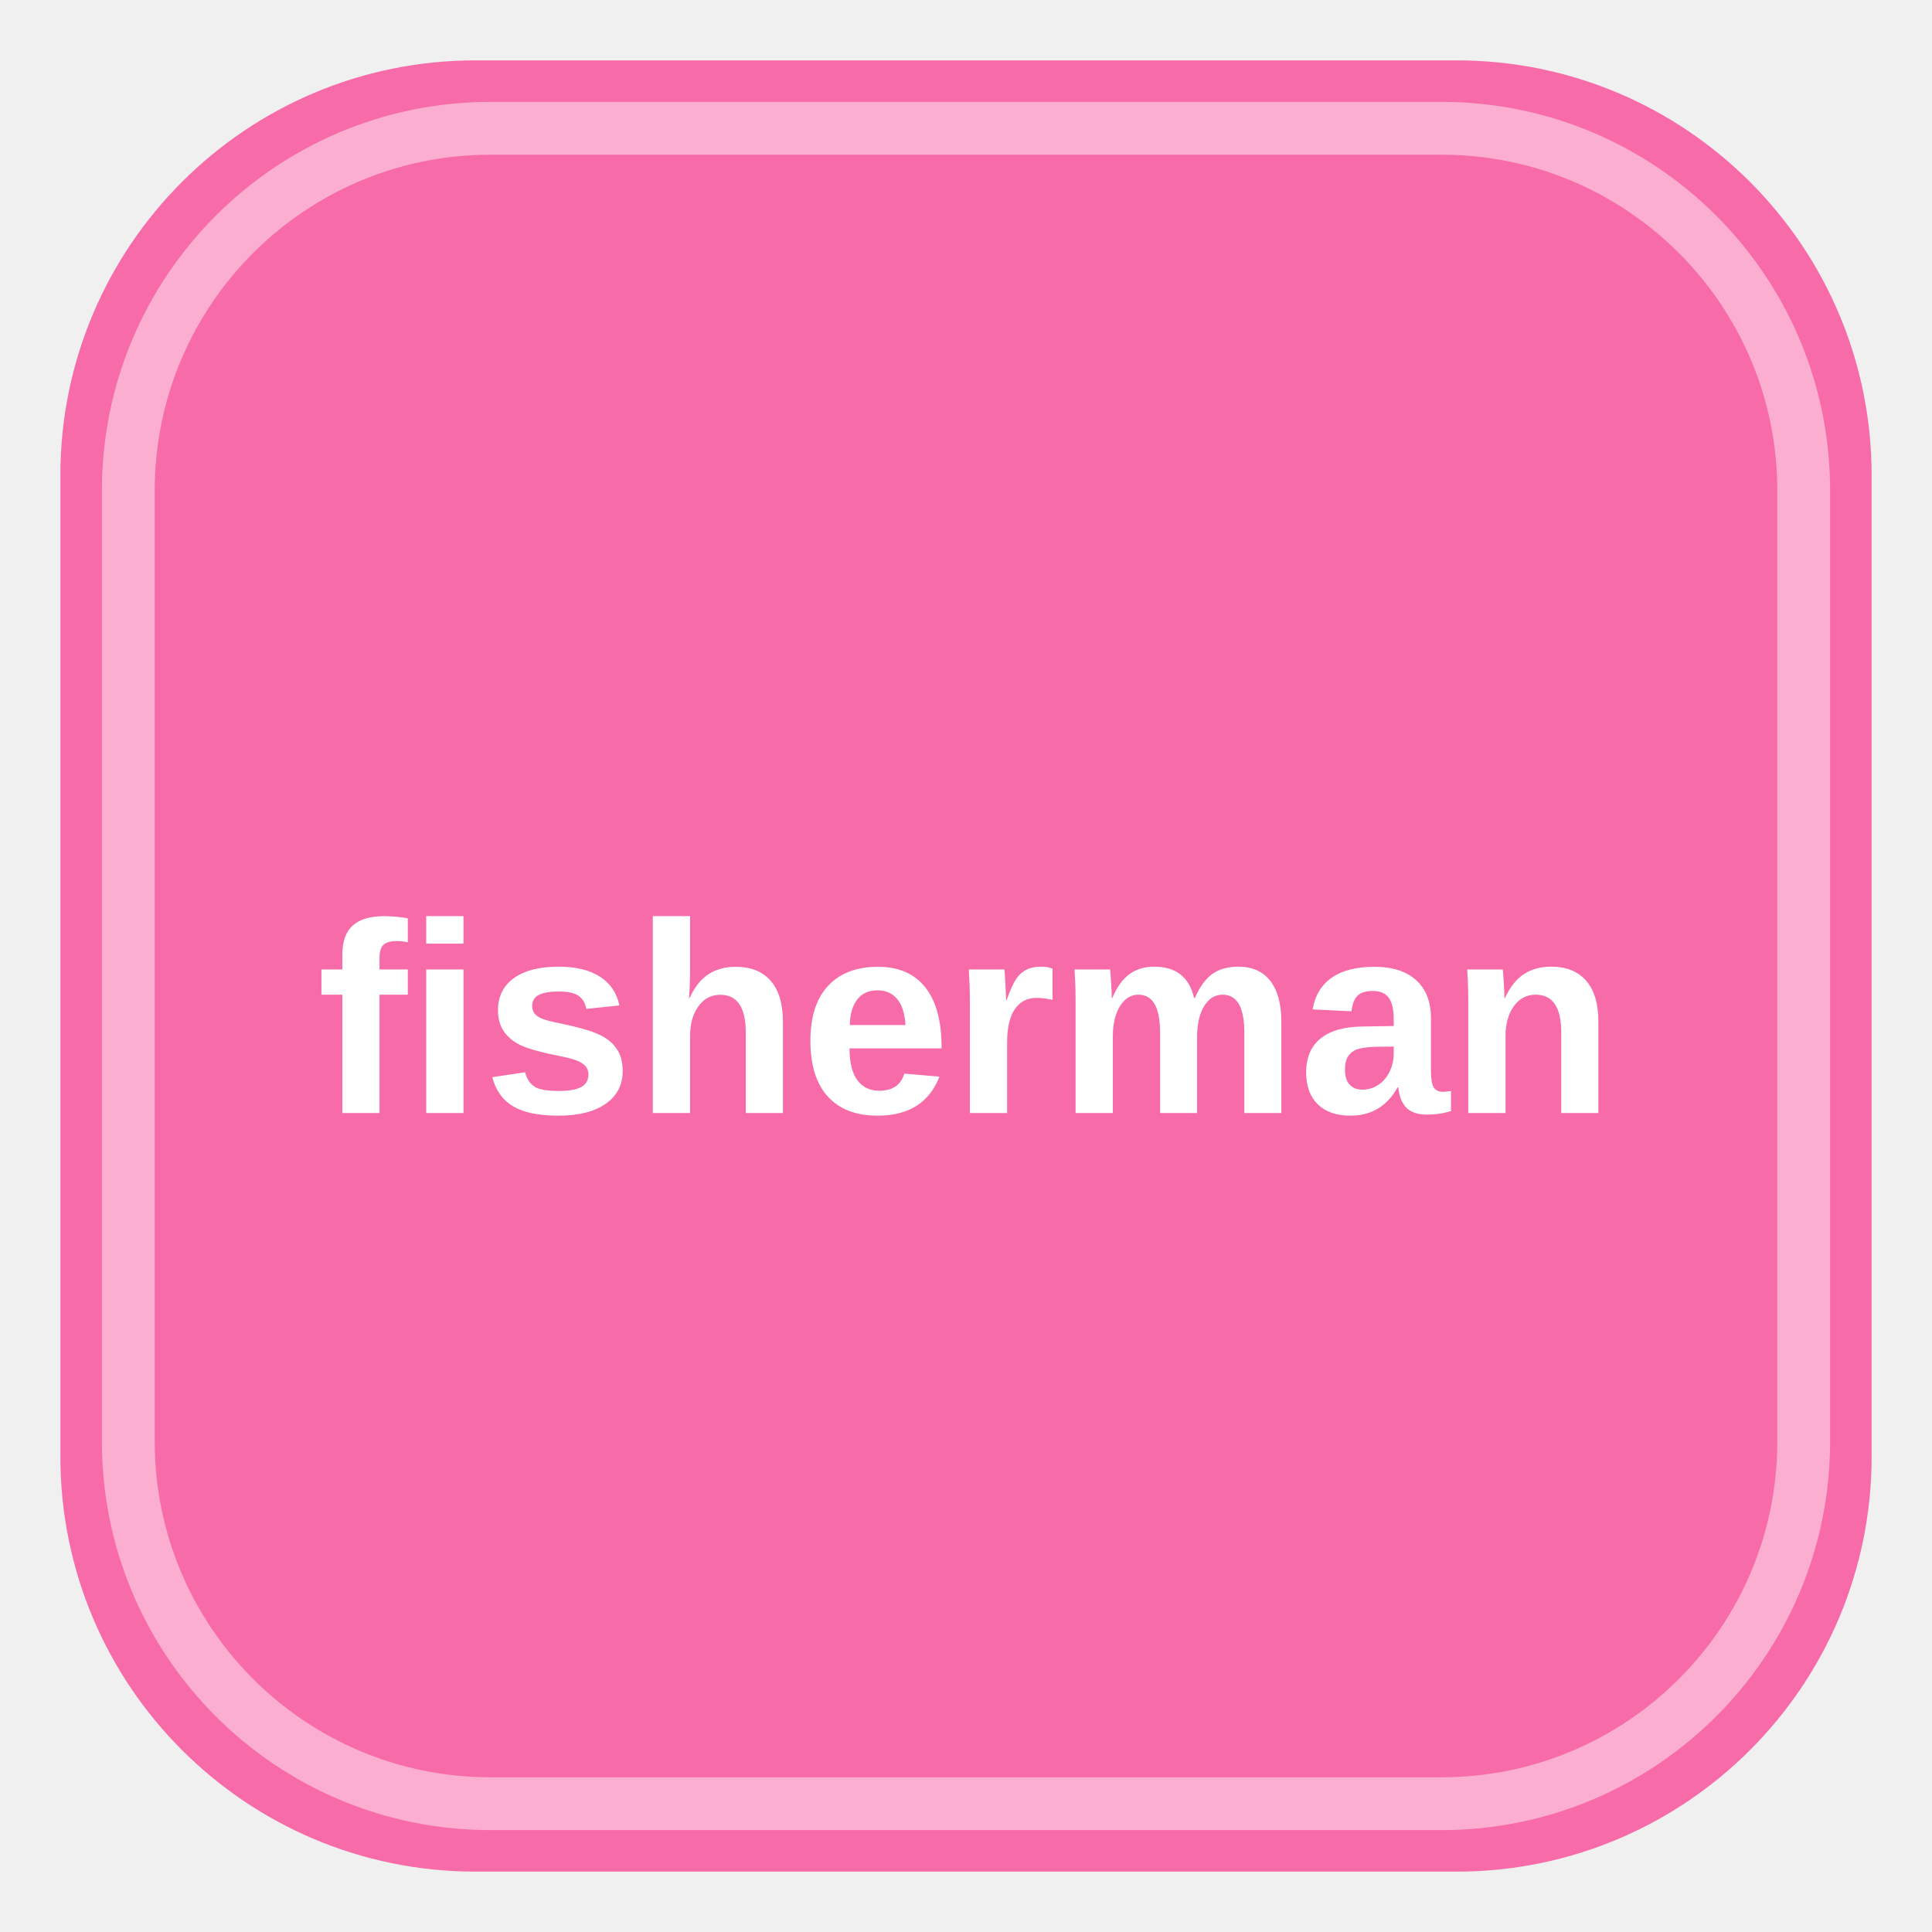
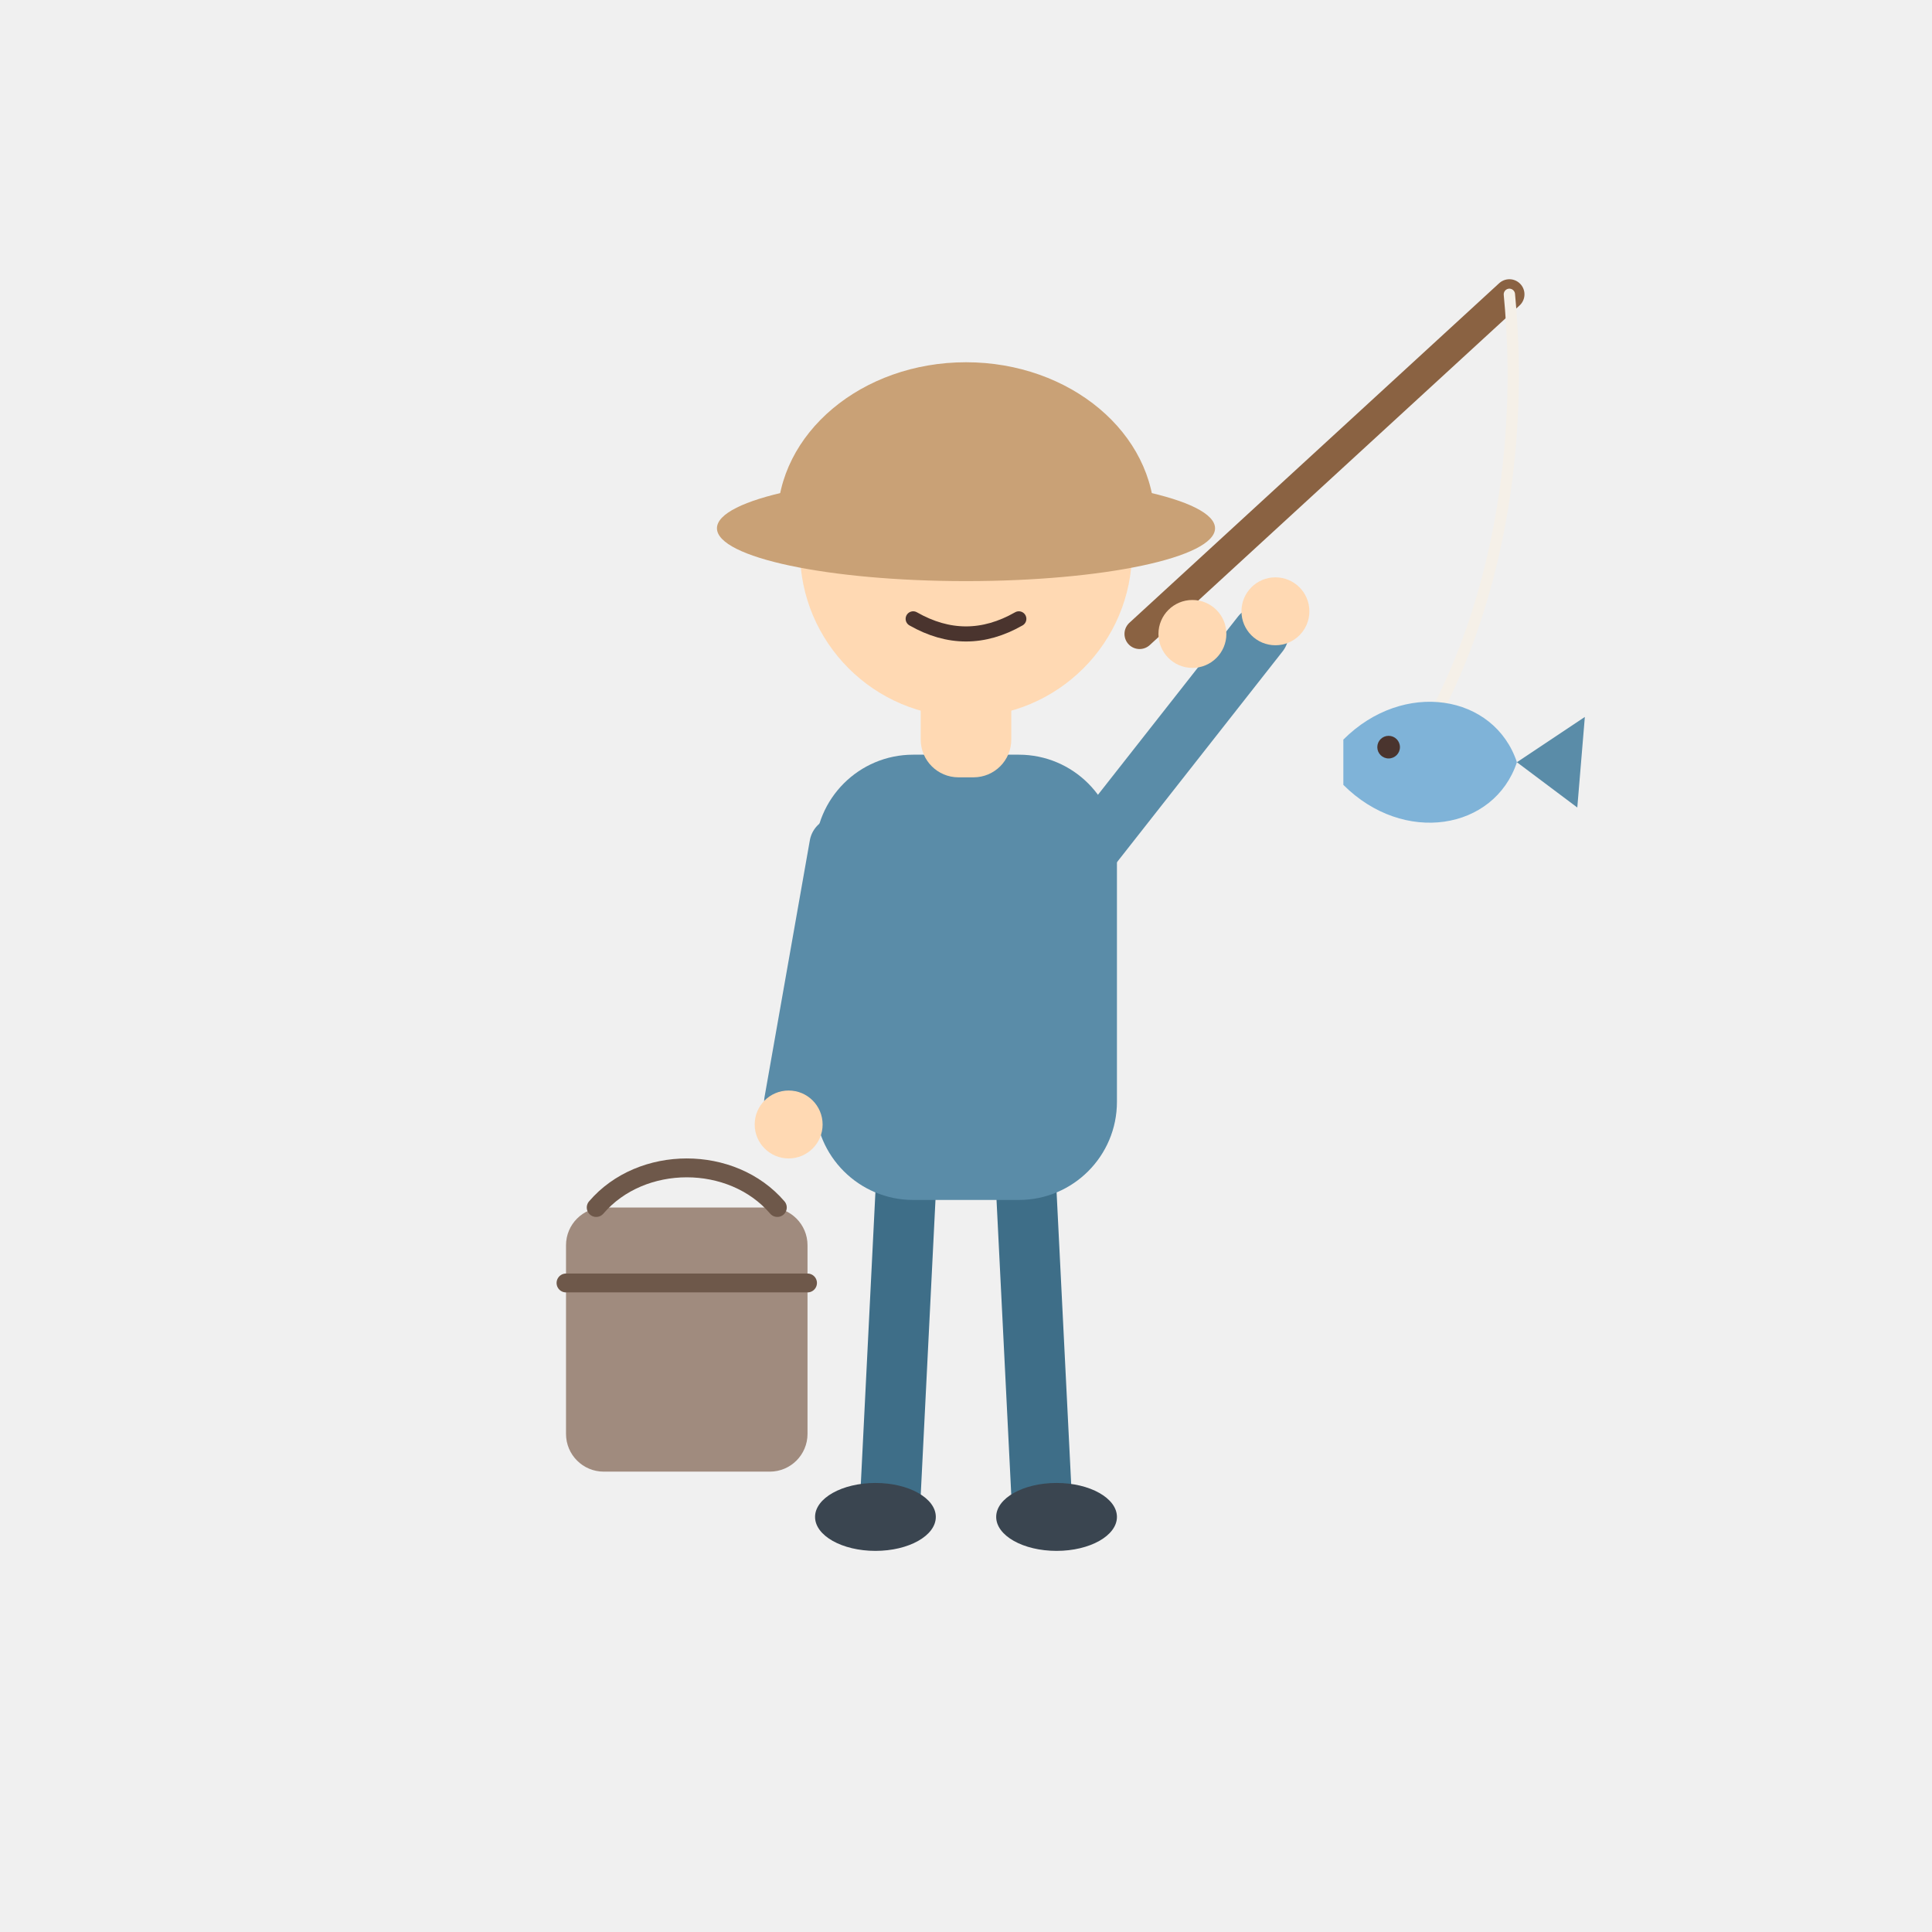
<svg xmlns="http://www.w3.org/2000/svg" width="512" height="512" viewBox="0 0 512 512">
-   <rect x="16" y="16" width="480" height="480" rx="110" fill="#F76BA8" />
-   <rect x="34" y="34" width="444" height="444" rx="96" fill="none" stroke="rgba(255,255,255,0.45)" stroke-width="14" />
-   <text x="256" y="270" font-family="Arial, Helvetica, sans-serif" font-weight="bold" font-size="72" fill="#FFFFFF" text-anchor="middle" dominant-baseline="central">fisherman</text>
+   <path d="M240 316 L236 396" stroke="#3E6E88" stroke-width="16" fill="none" stroke-linecap="round" stroke-linejoin="round" opacity="1" />
+   <path d="M272 316 L276 396" stroke="#3E6E88" stroke-width="16" fill="none" stroke-linecap="round" stroke-linejoin="round" opacity="1" />
+   <ellipse cx="232" cy="402" rx="16" ry="9" fill="#3A4550" />
+   <ellipse cx="280" cy="402" rx="16" ry="9" fill="#3A4550" />
+   <rect x="216" y="200" width="80" height="118" rx="26" fill="#5A8CA8" />
+   <path d="M222 224 L210 292" stroke="#5A8CA8" stroke-width="15" fill="none" stroke-linecap="round" stroke-linejoin="round" opacity="1" />
+   <circle cx="209" cy="298" r="9" fill="#FFD9B3" />
+   <path d="M290 224 L334 168" stroke="#5A8CA8" stroke-width="15" fill="none" stroke-linecap="round" stroke-linejoin="round" opacity="1" />
+   <circle cx="338" cy="162" r="9" fill="#FFD9B3" />
+   <rect x="244" y="178" width="24" height="28" rx="10" fill="#FFD9B3" />
+   <circle cx="256" cy="146" r="44" fill="#FFD9B3" />
+   <path d="M212 148 A44 44 0 0 1 300 148 L300 140 Q256 112 212 140 Z" fill="#4A342E" />
+   <circle cx="240" cy="146" r="5" fill="#4A342E" />
+   <circle cx="272" cy="146" r="5" fill="#4A342E" />
+   <path d="M242 164 Q256 172 270 164" stroke="#4A342E" stroke-width="4" fill="none" stroke-linecap="round" stroke-linejoin="round" opacity="1" />
+   <path d="M206 138 A50 42 0 0 1 306 138 Z" fill="#C9A176" />
+   <ellipse cx="256" cy="140" rx="66" ry="14" fill="#C9A176" />
+   <path d="M302 168 L400 78" stroke="#8A6242" stroke-width="8" fill="none" stroke-linecap="round" stroke-linejoin="round" opacity="1" />
+   <path d="M400 78 C404 120 396 160 380 190" stroke="#F5F0E8" stroke-width="3" fill="none" stroke-linecap="round" stroke-linejoin="round" opacity="1" />
+   <path d="M356 196 C372 180 396 184 402 202 C396 220 372 224 356 208 Z" fill="#7FB3D8" />
+   <path d="M402 202 L420 190 L418 214 Z" fill="#5A8CA8" />
+   <circle cx="368" cy="198" r="3" fill="#4A342E" />
+   <rect x="150" y="320" width="64" height="70" rx="10" fill="#A08B7E" />
+   <path d="M150 340 L214 340" stroke="#6E584A" stroke-width="5" fill="none" stroke-linecap="round" stroke-linejoin="round" opacity="1" />
+   <path d="M158 320 C170 306 194 306 206 320" stroke="#6E584A" stroke-width="5" fill="none" stroke-linecap="round" stroke-linejoin="round" opacity="1" />
+   <circle cx="316" cy="168" r="9" fill="#FFD9B3" />
</svg>
